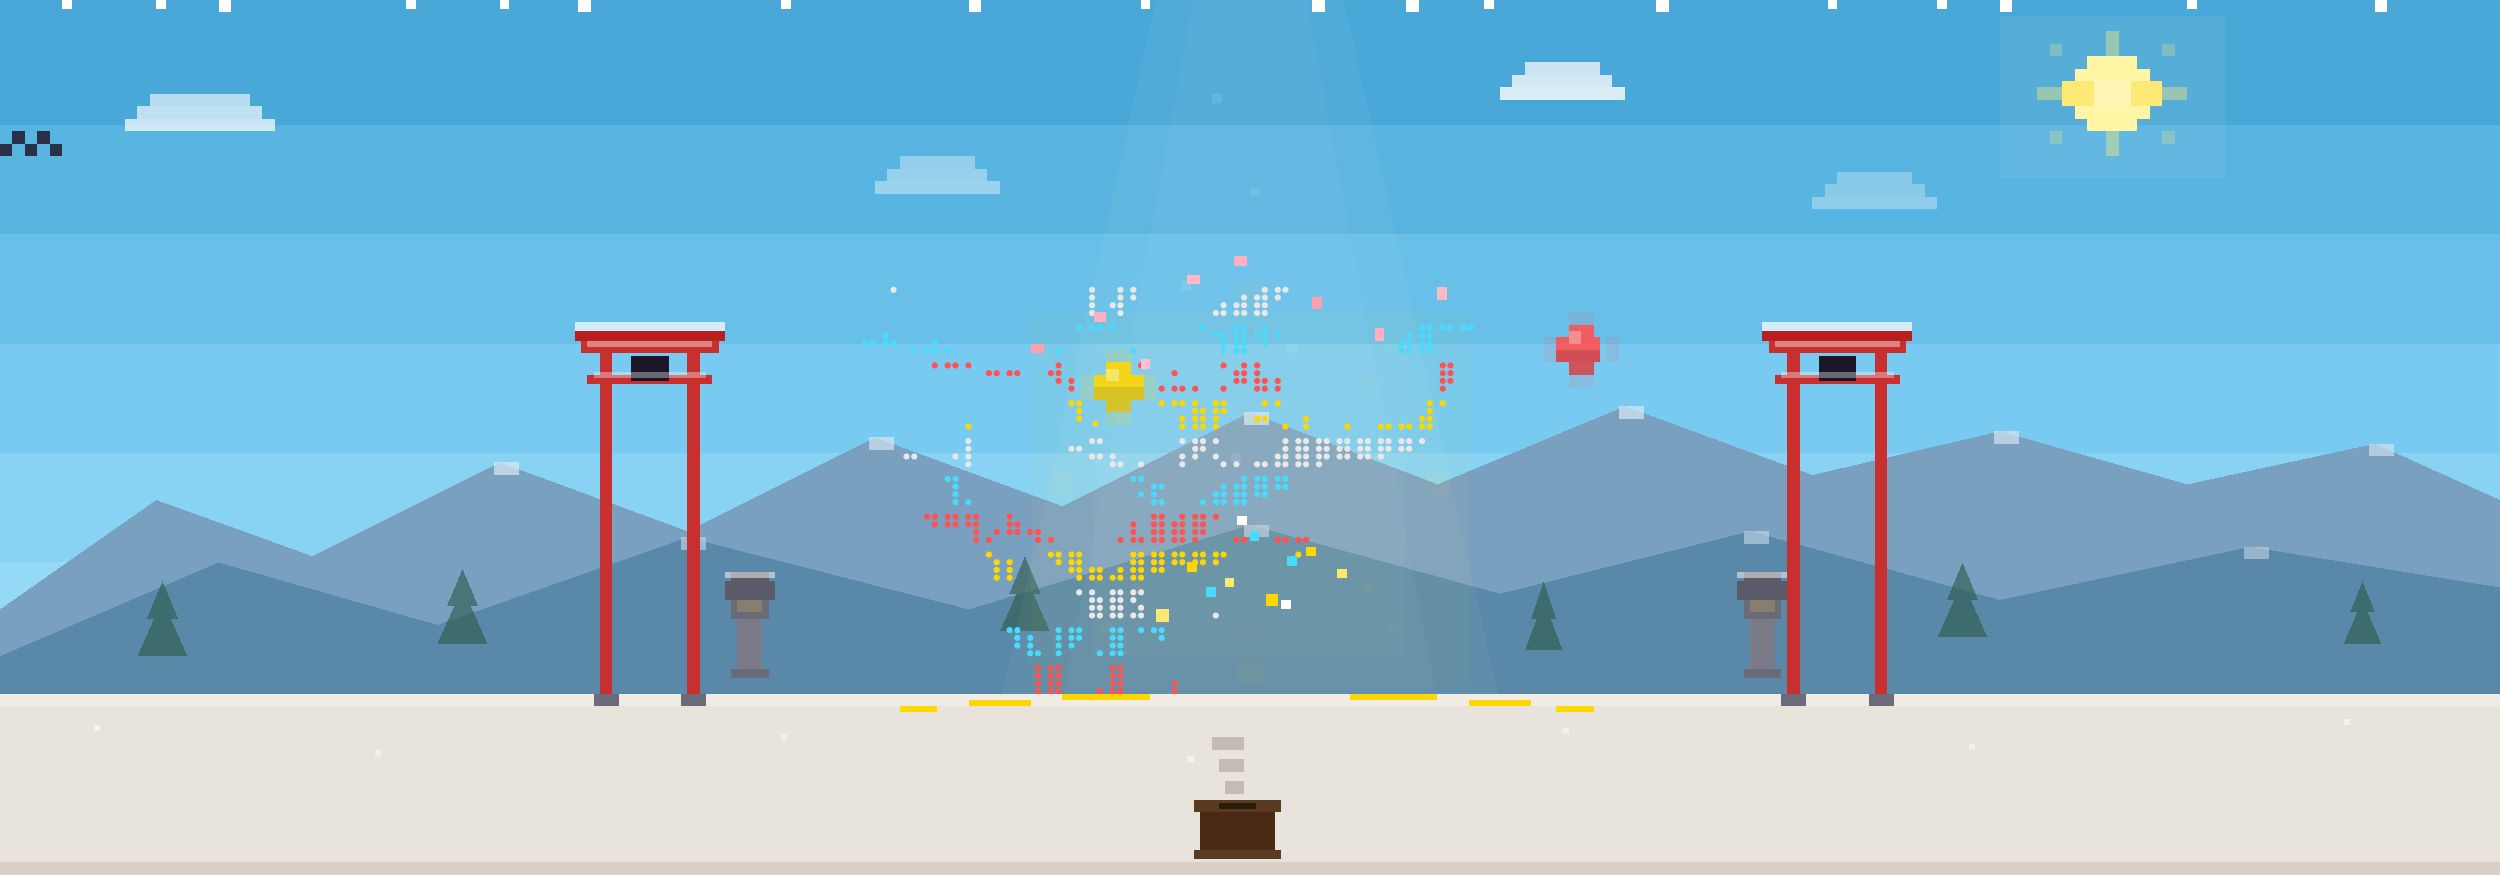
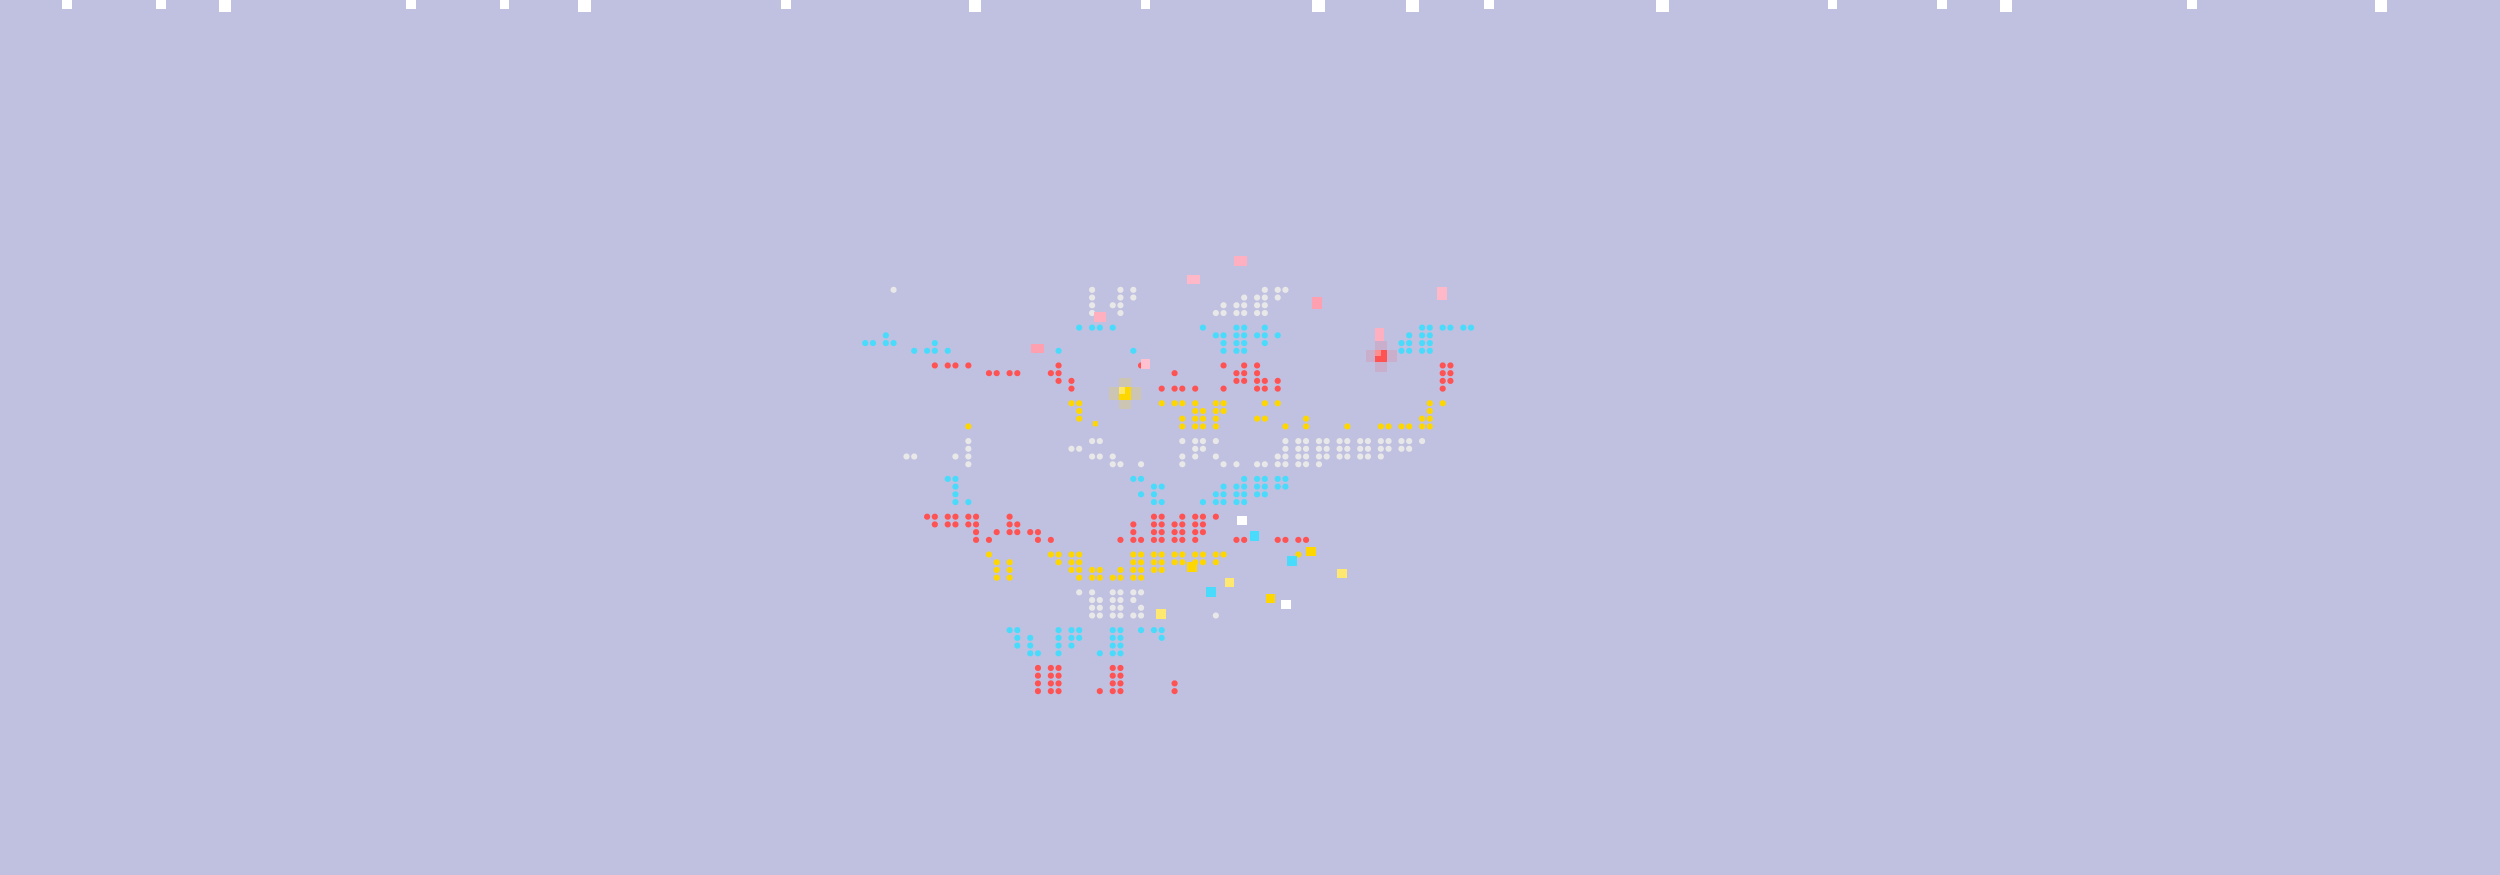
<svg xmlns="http://www.w3.org/2000/svg" fill="none" viewBox="0 0 800 280" width="800" height="280">
  <defs>
    <style>
      /*  */
      .px { shape-rendering: crispEdges; }
      .ascii { font-family: 'Courier New', monospace; font-size: 11px; font-weight: 900; white-space: pre; }

      /* Snow */
      @keyframes snowF { 0%{ transform:translateY(-16px); opacity:0 } 8%{ opacity:.8 } 92%{ opacity:.35 } 100%{ transform:translateY(300px); opacity:0 } }

-       /* Tree flicker — enhanced with glow pulse */
- 
      /* Apple float */
      @keyframes appleF1 { 0%,100%{ transform:translateY(0) } 50%{ transform:translateY(-5px) } }
      @keyframes appleF2 { 0%,100%{ transform:translateY(0) } 50%{ transform:translateY(-4px) } }
      @keyframes appleGlow { 0%,100%{ opacity:.2 } 50%{ opacity:.6 } }

-       /* Sun rays rotate */
+       /* Sun rays */
      @keyframes rayPulse { 0%,100%{ opacity:.12 } 50%{ opacity:.22 } }

      /* Cloud drift */
      @keyframes cDrift { 0%,100%{ transform:translateX(0) } 50%{ transform:translateX(20px) } }
      @keyframes cDriftB { 0%,100%{ transform:translateX(0) } 50%{ transform:translateX(-16px) } }

      /* Lantern */
      @keyframes lanternG { 0%,100%{ opacity:.3 } 50%{ opacity:.7 } }

      /* Bird fly */
      @keyframes bFlyL { 0%{ transform:translateX(860px) } 100%{ transform:translateX(-80px) } }
      @keyframes bGlide { 0%,100%{ transform:translateY(0) } 50%{ transform:translateY(-4px) } }

-       /* Star twinkle (barely visible in day) */
-       @keyframes twk { 0%,100%{ opacity:0 } 50%{ opacity:.15 } }
- 
      /* Divine light beam */
      @keyframes divineBeam { 0%,100%{ opacity:.04 } 50%{ opacity:.12 } }

-       /* Spirit particles rising from tree */
+       /* Spirit particles */
      @keyframes spiritRise { 0%{ transform:translateY(0) translateX(0); opacity:0 } 12%{ opacity:.7 } 70%{ opacity:.3 } 100%{ transform:translateY(-80px) translateX(8px); opacity:0 } }
      @keyframes spiritRiseB { 0%{ transform:translateY(0) translateX(0); opacity:0 } 15%{ opacity:.5 } 65%{ opacity:.2 } 100%{ transform:translateY(-70px) translateX(-6px); opacity:0 } }

-       /* Sacred aura pulse behind tree */
+       /* Sacred aura */
      @keyframes auraPulse { 0%,100%{ opacity:.03 } 50%{ opacity:.1 } }
      @keyframes auraRing  { 0%,100%{ opacity:.02; transform:scale(1) } 50%{ opacity:.07; transform:scale(1.04) } }

-       /* Sakura petals drift */
+       /* Sakura petals */
      @keyframes petalDrift1 { 0%{ transform:translate(0,0) rotate(0deg); opacity:0 } 10%{ opacity:.7 } 90%{ opacity:.3 } 100%{ transform:translate(40px,60px) rotate(180deg); opacity:0 } }
      @keyframes petalDrift2 { 0%{ transform:translate(0,0) rotate(0deg); opacity:0 } 10%{ opacity:.6 } 90%{ opacity:.2 } 100%{ transform:translate(-35px,55px) rotate(-160deg); opacity:0 } }

-       /* Tree color cycle — subtle hue shift on the tree flicker */
+       /* Tree flicker */
      @keyframes treeGlow {
        0%,100% { opacity:1 }
        85% { opacity:1 } 88% { opacity:.8 } 90% { opacity:.3 } 93% { opacity:.9 } 95% { opacity:1 }
      }

-       /* Ground energy pulse */
+       /* Ground energy */
      @keyframes groundPulse { 0%,100%{ opacity:.03 } 50%{ opacity:.1 } }
+ 
+       /* ========================================== */
+       /* ===   DRAMATIC DARKNESS CYCLE (20s)     === */
+       /* ========================================== */
+       @keyframes skyDarken {
+         0%,28%   { opacity: 0 }
+         38%      { opacity: 0.85 }
+         52%,64%  { opacity: 0.9 }
+         74%      { opacity: 0.5 }
+         84%,100% { opacity: 0 }
+       }
+       @keyframes groundDarken {
+         0%,30%   { opacity: 0 }
+         40%      { opacity: 0.6 }
+         52%,62%  { opacity: 0.65 }
+         72%      { opacity: 0.3 }
+         84%,100% { opacity: 0 }
+       }
+       @keyframes sunHide {
+         0%,28%   { opacity: 1 }
+         38%,70%  { opacity: 0.05 }
+         82%,100% { opacity: 1 }
+       }
+       @keyframes dkCloudIn {
+         0%,24%   { transform: translateX(850px); opacity: 0 }
+         36%      { transform: translateX(0); opacity: 0.9 }
+         66%      { transform: translateX(0); opacity: 0.9 }
+         78%      { transform: translateX(-850px); opacity: 0 }
+         100%     { transform: translateX(-850px); opacity: 0 }
+       }
+       @keyframes dkCloudInB {
+         0%,26%   { transform: translateX(-850px); opacity: 0 }
+         38%      { transform: translateX(0); opacity: 0.85 }
+         64%      { transform: translateX(0); opacity: 0.85 }
+         76%      { transform: translateX(850px); opacity: 0 }
+         100%     { transform: translateX(850px); opacity: 0 }
+       }
+       @keyframes lightning {
+         0%,43%   { opacity: 0 }
+         43.4%    { opacity: 0.35 }
+         43.8%    { opacity: 0 }
+         44.4%    { opacity: 0.2 }
+         44.8%    { opacity: 0 }
+         100%     { opacity: 0 }
+       }

      .sf   { animation:snowF 5s linear infinite }
      .fl   { animation:treeGlow 7s infinite }
      .dvB  { animation:divineBeam 5s ease-in-out infinite }
      .spR  { animation:spiritRise 6s linear infinite }
      .spRB { animation:spiritRiseB 7s linear infinite }
      .auP  { animation:auraPulse 4s ease-in-out infinite }
      .auR  { animation:auraRing 5s ease-in-out infinite; transform-origin:center }
      .ptl1 { animation:petalDrift1 8s linear infinite }
      .ptl2 { animation:petalDrift2 9s linear infinite }
      .grP  { animation:groundPulse 4s ease-in-out infinite }
      .ap1  { animation:appleF1 5s ease-in-out infinite }
      .ap2  { animation:appleF2 6s ease-in-out infinite; animation-delay:1.5s }
      .apG  { animation:appleGlow 3s ease-in-out infinite }
      .rP   { animation:rayPulse 4s ease-in-out infinite }
      .cD   { animation:cDrift 28s ease-in-out infinite }
      .cDB  { animation:cDriftB 32s ease-in-out infinite }
      .lG   { animation:lanternG 3s ease-in-out infinite }
      .bL   { animation:bFlyL 20s linear infinite }
      .bG   { animation:bGlide 2.5s ease-in-out infinite }
-       .twk  { animation:twk 6s ease-in-out infinite }
+ 
+       .skyDk  { animation: skyDarken 20s ease-in-out infinite }
+       .gndDk  { animation: groundDarken 20s ease-in-out infinite }
+       .sunH   { animation: sunHide 20s ease-in-out infinite }
+       .dkCl   { animation: dkCloudIn 20s ease-in-out infinite }
+       .dkClB  { animation: dkCloudInB 20s ease-in-out infinite }
+       .ltng   { animation: lightning 20s ease-in-out infinite }

      .c1 { fill: #E8E8E8; } .c2 { fill: #FF5252; } .c3 { fill: #48dbfb; } .c4 { fill: #FFD700; }
+ 
+       /* ========================================== */
+       /* ===         HOVER EFFECTS               === */
+       /* ========================================== */
+       svg:hover .spR  { animation-duration: 3s !important; }
+       svg:hover .spRB { animation-duration: 4s !important; }
+       svg:hover .ptl1 { animation-duration: 4s !important; }
+       svg:hover .ptl2 { animation-duration: 5s !important; }
+       svg:hover .sf   { animation-duration: 3s !important; }
+       svg:hover .grP  { animation-duration: 1.5s !important; }
+       svg:hover .lG   { animation-duration: 1s !important; }
+       svg:hover .ap1  { animation-duration: 2.5s !important; }
+       svg:hover .ap2  { animation-duration: 3s !important; }
+       svg:hover .auR  { animation-duration: 2.5s !important; }
+       svg:hover .auP  { animation-duration: 2s !important; }
+       svg:hover .bL   { animation-duration: 8s !important; }
+       svg:hover .rP   { animation-duration: 1.5s !important; }
      /*  */
    </style>
    <g id="cloud" class="px">
      <rect x="8" y="0" width="24" height="4" fill="#fff" opacity=".7" />
      <rect x="4" y="4" width="32" height="4" fill="#fff" opacity=".75" />
      <rect x="0" y="8" width="40" height="4" fill="#fff" opacity=".8" />
    </g>
    <g id="cloudB" class="px">
      <rect x="8" y="0" width="32" height="4" fill="#fff" opacity=".6" />
      <rect x="4" y="4" width="40" height="4" fill="#fff" opacity=".65" />
      <rect x="0" y="8" width="48" height="4" fill="#fff" opacity=".7" />
    </g>
    <g id="bird" class="px">
      <rect x="0" y="4" width="4" height="4" fill="#2a3048" />
      <rect x="4" y="0" width="4" height="4" fill="#2a3048" />
      <rect x="8" y="4" width="4" height="4" fill="#2a3048" />
      <rect x="12" y="0" width="4" height="4" fill="#2a3048" />
      <rect x="16" y="4" width="4" height="4" fill="#2a3048" />
+     </g>
+     <g id="dkCl1" class="px">
+       <rect x="0" y="0" width="90" height="8" fill="#1a1a28" />
+       <rect x="-8" y="8" width="106" height="12" fill="#121220" />
+       <rect x="-4" y="20" width="98" height="8" fill="#181828" />
+       <rect x="6" y="28" width="78" height="5" fill="#1e1e2c" opacity=".7" />
+     </g>
+     <g id="dkCl2" class="px">
+       <rect x="0" y="0" width="130" height="10" fill="#161624" />
+       <rect x="-10" y="10" width="150" height="14" fill="#0e0e1c" />
+       <rect x="-6" y="24" width="142" height="10" fill="#141422" />
+       <rect x="10" y="34" width="110" height="6" fill="#1a1a28" opacity=".6" />
    </g>
  </defs>
  <rect y="0" width="800" height="40" fill="#4aa8d8" class="px" />
  <rect y="40" width="800" height="35" fill="#58b4e0" class="px" />
  <rect y="75" width="800" height="35" fill="#68c0e8" class="px" />
  <rect y="110" width="800" height="35" fill="#78caf0" class="px" />
  <rect y="145" width="800" height="35" fill="#88d2f4" class="px" />
  <rect y="180" width="800" height="30" fill="#94daf6" class="px" />
  <rect y="210" width="800" height="70" fill="#a0e0f8" class="px" />
-   <g transform="translate(660, 18)" class="px">
+   <g transform="translate(660, 18)" class="px sunH">
    <rect x="8" y="0" width="16" height="4" fill="#fff4a0" />
    <rect x="4" y="4" width="24" height="4" fill="#fff4a0" />
    <rect x="0" y="8" width="32" height="4" fill="#ffe870" />
    <rect x="0" y="12" width="32" height="4" fill="#ffe870" />
    <rect x="4" y="16" width="24" height="4" fill="#fff4a0" />
    <rect x="8" y="20" width="16" height="4" fill="#fff4a0" />
    <rect x="10" y="8" width="12" height="8" fill="#fffde0" opacity=".6" />
    <rect x="14" y="-8" width="4" height="8" fill="#ffe870" opacity=".4" class="rP" />
    <rect x="14" y="24" width="4" height="8" fill="#ffe870" opacity=".4" class="rP" />
    <rect x="-8" y="10" width="8" height="4" fill="#ffe870" opacity=".4" class="rP" style="animation-delay:1s" />
    <rect x="32" y="10" width="8" height="4" fill="#ffe870" opacity=".4" class="rP" style="animation-delay:1s" />
    <rect x="-4" y="-4" width="4" height="4" fill="#ffe870" opacity=".25" class="rP" style="animation-delay:2s" />
    <rect x="32" y="-4" width="4" height="4" fill="#ffe870" opacity=".25" class="rP" style="animation-delay:2s" />
    <rect x="-4" y="24" width="4" height="4" fill="#ffe870" opacity=".25" class="rP" style="animation-delay:2s" />
    <rect x="32" y="24" width="4" height="4" fill="#ffe870" opacity=".25" class="rP" style="animation-delay:2s" />
  </g>
-   <rect x="640" y="5" width="72" height="52" fill="#fffde0" opacity=".06" class="rP px" />
+   <rect x="640" y="5" width="72" height="52" fill="#fffde0" opacity=".06" class="rP px sunH" />
  <g class="cD">
    <use href="#cloudB" x="40" y="30" />
  </g>
  <g class="cDB">
    <use href="#cloud" x="480" y="20" />
  </g>
  <g class="cD" style="animation-delay:-12s">
    <use href="#cloud" x="280" y="50" opacity=".5" />
  </g>
  <g class="cDB" style="animation-delay:-8s">
    <use href="#cloud" x="580" y="55" opacity=".4" />
  </g>
  <g class="bL">
    <g class="bG">
      <use href="#bird" x="0" y="42" />
    </g>
  </g>
  <g class="px">
    <polygon points="0,195 50,160 100,178 160,148 220,170 280,140 340,162 400,132 460,155 520,130 580,152 640,138 700,155 760,142 800,160 800,220 0,220" fill="#7aa0c0" />
    <rect x="158" y="148" width="8" height="4" fill="#d8e8f4" opacity=".7" />
    <rect x="278" y="140" width="8" height="4" fill="#d8e8f4" opacity=".65" />
    <rect x="398" y="132" width="8" height="4" fill="#d8e8f4" opacity=".7" />
    <rect x="518" y="130" width="8" height="4" fill="#d8e8f4" opacity=".7" />
    <rect x="638" y="138" width="8" height="4" fill="#d8e8f4" opacity=".65" />
    <rect x="758" y="142" width="8" height="4" fill="#d8e8f4" opacity=".6" />
  </g>
  <g class="px">
    <polygon points="0,210 70,180 140,200 220,172 310,195 400,168 480,190 560,170 640,192 720,175 800,188 800,230 0,230" fill="#5a88a8" />
    <rect x="218" y="172" width="8" height="4" fill="#c8d8e8" opacity=".6" />
    <rect x="398" y="168" width="8" height="4" fill="#c8d8e8" opacity=".6" />
    <rect x="558" y="170" width="8" height="4" fill="#c8d8e8" opacity=".6" />
    <rect x="718" y="175" width="8" height="4" fill="#c8d8e8" opacity=".55" />
  </g>
  <g class="px" fill="#2a5848" opacity=".6">
    <polygon points="44,210 52,192 60,210" />
    <polygon points="47,198 52,186 57,198" />
    <polygon points="140,206 148,188 156,206" />
    <polygon points="143,194 148,182 153,194" />
    <polygon points="320,202 328,184 336,202" />
    <polygon points="323,190 328,178 333,190" />
    <polygon points="488,208 494,192 500,208" />
    <polygon points="490,198 494,186 498,198" />
    <polygon points="620,204 628,186 636,204" />
    <polygon points="623,192 628,180 633,192" />
    <polygon points="750,206 756,192 762,206" />
    <polygon points="752,196 756,186 760,196" />
  </g>
  <rect x="0" y="225" width="800" height="55" fill="#e8e4dc" class="px" />
  <rect x="0" y="222" width="800" height="4" fill="#f0ece4" class="px" />
  <rect x="30" y="232" width="2" height="2" fill="#fff" opacity=".5" class="px" />
  <rect x="120" y="240" width="2" height="2" fill="#fff" opacity=".4" class="px" />
  <rect x="250" y="235" width="2" height="2" fill="#fff" opacity=".45" class="px" />
  <rect x="380" y="242" width="2" height="2" fill="#fff" opacity=".5" class="px" />
  <rect x="500" y="233" width="2" height="2" fill="#fff" opacity=".4" class="px" />
  <rect x="630" y="238" width="2" height="2" fill="#fff" opacity=".45" class="px" />
  <rect x="750" y="230" width="2" height="2" fill="#fff" opacity=".5" class="px" />
  <g transform="translate(190, 110)" class="px">
    <rect x="-6" y="-4" width="48" height="3" fill="#b82020" />
    <rect x="-4" y="-1" width="44" height="4" fill="#c83030" />
    <rect x="-2" y="10" width="40" height="3" fill="#c83030" />
    <rect x="12" y="4" width="12" height="8" fill="#1a1828" />
    <rect x="2" y="2" width="4" height="112" fill="#c83030" />
    <rect x="30" y="2" width="4" height="112" fill="#c83030" />
    <rect x="0" y="112" width="8" height="4" fill="#6a6a78" />
    <rect x="28" y="112" width="8" height="4" fill="#6a6a78" />
    <rect x="-6" y="-7" width="48" height="3" fill="#fff" opacity=".7" />
    <rect x="-2" y="-1" width="40" height="2" fill="#fff" opacity=".4" />
    <rect x="0" y="9" width="36" height="2" fill="#fff" opacity=".35" />
  </g>
  <g transform="translate(570, 110)" class="px">
    <rect x="-6" y="-4" width="48" height="3" fill="#b82020" />
    <rect x="-4" y="-1" width="44" height="4" fill="#c83030" />
    <rect x="-2" y="10" width="40" height="3" fill="#c83030" />
    <rect x="12" y="4" width="12" height="8" fill="#1a1828" />
    <rect x="2" y="2" width="4" height="112" fill="#c83030" />
    <rect x="30" y="2" width="4" height="112" fill="#c83030" />
    <rect x="0" y="112" width="8" height="4" fill="#6a6a78" />
    <rect x="28" y="112" width="8" height="4" fill="#6a6a78" />
    <rect x="-6" y="-7" width="48" height="3" fill="#fff" opacity=".7" />
    <rect x="-2" y="-1" width="40" height="2" fill="#fff" opacity=".4" />
    <rect x="0" y="9" width="36" height="2" fill="#fff" opacity=".35" />
  </g>
  <g transform="translate(234, 186)" class="px">
    <rect x="0" y="28" width="12" height="3" fill="#6a6a78" />
    <rect x="2" y="10" width="8" height="18" fill="#7a7a88" />
    <rect x="0" y="4" width="12" height="8" fill="#6a6a78" />
    <rect x="2" y="6" width="8" height="4" fill="#ffcc44" opacity=".2" class="lG" />
    <rect x="-2" y="0" width="16" height="6" fill="#5a5a68" />
    <rect x="0" y="-3" width="12" height="3" fill="#5a5a68" />
    <rect x="-2" y="-3" width="16" height="2" fill="#fff" opacity=".5" />
  </g>
  <g transform="translate(558, 186)" class="px">
    <rect x="0" y="28" width="12" height="3" fill="#6a6a78" />
    <rect x="2" y="10" width="8" height="18" fill="#7a7a88" />
    <rect x="0" y="4" width="12" height="8" fill="#6a6a78" />
    <rect x="2" y="6" width="8" height="4" fill="#ffcc44" opacity=".2" class="lG" style="animation-delay:1.5s" />
    <rect x="-2" y="0" width="16" height="6" fill="#5a5a68" />
    <rect x="0" y="-3" width="12" height="3" fill="#5a5a68" />
    <rect x="-2" y="-3" width="16" height="2" fill="#fff" opacity=".5" />
  </g>
  <g class="px">
    <polygon points="370,0 430,0 480,225 320,225" fill="#fffde0" opacity=".04" class="dvB" />
    <polygon points="382,0 418,0 460,225 340,225" fill="#fff" opacity=".025" class="dvB" style="animation-delay:1.5s" />
    <rect x="388" y="30" width="3" height="3" fill="#fff" opacity=".1" class="dvB" style="animation-delay:.5s" />
    <rect x="400" y="60" width="3" height="3" fill="#fff" opacity=".08" class="dvB" style="animation-delay:1s" />
    <rect x="378" y="90" width="3" height="3" fill="#fff" opacity=".1" class="dvB" style="animation-delay:2s" />
    <rect x="412" y="110" width="3" height="3" fill="#fff" opacity=".08" class="dvB" style="animation-delay:1.5s" />
    <rect x="394" y="145" width="3" height="3" fill="#fff" opacity=".1" class="dvB" style="animation-delay:.8s" />
  </g>
  <g transform="translate(400, 155)" class="px auR">
    <rect x="-64" y="-4" width="8" height="8" fill="#FFD700" opacity=".04" />
    <rect x="56" y="-4" width="8" height="8" fill="#FFD700" opacity=".04" />
    <rect x="-4" y="-64" width="8" height="8" fill="#FFD700" opacity=".04" />
    <rect x="-4" y="56" width="8" height="8" fill="#FFD700" opacity=".04" />
-     <rect x="-48" y="-48" width="4" height="4" fill="#FFD700" opacity=".03" />
-     <rect x="44" y="-48" width="4" height="4" fill="#FFD700" opacity=".03" />
-     <rect x="-48" y="44" width="4" height="4" fill="#FFD700" opacity=".03" />
-     <rect x="44" y="44" width="4" height="4" fill="#FFD700" opacity=".03" />
  </g>
  <g class="px auP">
    <rect x="330" y="100" width="140" height="120" fill="#FFD700" opacity=".03" />
    <rect x="350" y="110" width="100" height="100" fill="#fffde0" opacity=".03" />
  </g>
  <g transform="translate(400, 155)" class="px auR" style="animation-delay:2s">
    <rect x="-50" y="-2" width="3" height="3" fill="#48dbfb" opacity=".06" />
    <rect x="48" y="-2" width="3" height="3" fill="#48dbfb" opacity=".06" />
    <rect x="-2" y="-50" width="3" height="3" fill="#FF5252" opacity=".06" />
    <rect x="-2" y="48" width="3" height="3" fill="#FF5252" opacity=".06" />
    <rect x="-38" y="-34" width="3" height="3" fill="#FFD700" opacity=".05" />
    <rect x="36" y="-34" width="3" height="3" fill="#FFD700" opacity=".05" />
    <rect x="-38" y="32" width="3" height="3" fill="#FFD700" opacity=".05" />
    <rect x="36" y="32" width="3" height="3" fill="#FFD700" opacity=".05" />
  </g>
  <g class="px">
    <rect x="340" y="222" width="28" height="2" fill="#FFD700" class="grP" />
    <rect x="310" y="224" width="20" height="2" fill="#FFD700" class="grP" style="animation-delay:1s" />
    <rect x="288" y="226" width="12" height="2" fill="#FFD700" class="grP" style="animation-delay:2s" />
    <rect x="432" y="222" width="28" height="2" fill="#FFD700" class="grP" style="animation-delay:.5s" />
    <rect x="470" y="224" width="20" height="2" fill="#FFD700" class="grP" style="animation-delay:1.5s" />
    <rect x="498" y="226" width="12" height="2" fill="#FFD700" class="grP" style="animation-delay:2.5s" />
  </g>
+   <g class="px" fill="#8a8078" opacity=".4">
+     <rect x="388" y="236" width="10" height="4" />
+     <rect x="390" y="243" width="8" height="4" />
+     <rect x="392" y="250" width="6" height="4" />
+     <rect x="394" y="256" width="5" height="3" />
+   </g>
+   <g transform="translate(382, 256)" class="px">
+     <rect x="0" y="0" width="28" height="4" fill="#5a3a20" />
+     <rect x="2" y="4" width="24" height="12" fill="#4a2a15" />
+     <rect x="0" y="16" width="28" height="3" fill="#5a3a20" />
+     <rect x="8" y="1" width="12" height="2" fill="#2a1a08" />
+   </g>
+   <rect x="0" y="276" width="800" height="4" fill="#d8d0c8" class="px" />
+   <rect x="0" y="0" width="800" height="225" fill="#080816" class="skyDk px" />
+   <rect x="0" y="222" width="800" height="58" fill="#080816" class="gndDk px" />
+   <g class="dkCl">
+     <use href="#dkCl2" x="20" y="2" />
+     <use href="#dkCl1" x="180" y="12" />
+     <use href="#dkCl2" x="340" y="0" />
+     <use href="#dkCl1" x="520" y="8" />
+     <use href="#dkCl2" x="660" y="4" />
+   </g>
+   <g class="dkClB">
+     <use href="#dkCl1" x="60" y="38" />
+     <use href="#dkCl2" x="200" y="30" />
+     <use href="#dkCl1" x="400" y="42" />
+     <use href="#dkCl2" x="560" y="34" />
+     <use href="#dkCl1" x="720" y="36" />
+   </g>
+   <g class="dkCl" style="animation-delay:0.8s">
+     <use href="#dkCl1" x="100" y="62" />
+     <use href="#dkCl2" x="280" y="56" />
+     <use href="#dkCl1" x="460" y="66" />
+     <use href="#dkCl2" x="620" y="60" />
+   </g>
+   <rect x="0" y="0" width="800" height="280" fill="#c0c0e0" class="ltng px" />
  <g class="fl" transform="translate(268, 88)">
    <text x="0" y="0" class="ascii">
      <tspan x="0" dy="1.1em" class="c1">⠀⠀⠈⠀⠀⠀⠀⠀⠀⠀⠀⠀⡇⢼⠃⠀⠀⠀⣠⣴⣾⠋⠀⠀⠀</tspan>
      <tspan x="0" dy="1.1em" class="c3">⠀⠤⠦⢀⣠⡀⠀⠀⠀⠀⢀⠈⠉⠁⡀⠀⠀⠈⢲⣿⠺⠂⠀⠀⠀⠀⠀⣴⣿⠉⠉</tspan>
      <tspan x="0" dy="1.1em" class="c2">⠀⠀⠀⠀⠈⠉⠁⠒⠒⠀⠺⡄⠀⠀⠈⢀⣂⡀⢈⠾⣧⡄⠀⠀⠀⠀⠀⠀⠀⡿</tspan>
      <tspan x="0" dy="1.1em" class="c4">⠀⠀⠀⠀⠀⠀⡀⠀⠀⠀⠀⠹.⠀⠀⠈⢩⣷⡟⠀⠬⢁⢠⠀⢀⠀⣀⣀⣼⠁</tspan>
      <tspan x="0" dy="1.1em" class="c1">⠀⠀⠀⠤⠀⠠⡇⠀⠀⠀⠀⠒⠭⣄⢀⠀⢨⠟⢅⡀⣀⣼⣿⡿⠿⠿⠟⠛⠁</tspan>
      <tspan x="0" dy="1.1em" class="c3">⠀⠀⠀⠀⠀⢹⡀⠀⠀⠀⠀⠀⠀⠀⠩⣖⠀⢀⣴⣾⠿⠛⠀⠀⠀⠀⠀⠀⠀</tspan>
      <tspan x="0" dy="1.1em" class="c2">⠀⠀⠀⠀⠙⠛⢻⡠⠷⢤⡀⠀⠀⢀⣆⣿⣾⡿⠁⣀ ⣀⣀⠀⠀⠀⠀⠀⠀</tspan>
      <tspan x="0" dy="1.1em" class="c4">⠀⠀⠀⠀⠀⠀⠀⢱⡆⠀⠙⢿⣤⣠⣿⠿⠛⠛⠋⠀⠀⠀⠁⠀⠀⠀⠀⠀</tspan>
      <tspan x="0" dy="1.1em" class="c1">⠀⠀⠀⠀⠀⠀⠀⠀⠀⠀⠀⠈⣷⣿⣫⠀⠀⠀⡀⠀⠀⠀⠀⠀⠀⠀⠀⠀</tspan>
      <tspan x="0" dy="1.1em" class="c3">⠀⠀⠀⠀⠀⠀⠀⠀⠹⣆⢸⠟⢀⣿⠈⠙⠀⠀⠀⠀⠀⠀⠀⠀⠀⠀⠀⠀</tspan>
      <tspan x="0" dy="1.1em" class="c2">⠀⠀⠀⠀⠀⠀⠀⠀⠀⢸⣿⠀⢀⣿⠀⠀⡄⠀⠀⠀⠀⠀⠀⠀⠀⠀⠀⠀</tspan>
    </text>
  </g>
-   <rect x="380" y="180" width="3" height="3" fill="#FFD700" class="spR px" style="animation-delay:0s" />
-   <rect x="405" y="190" width="4" height="4" fill="#FFD700" class="spRB px" style="animation-delay:2s" />
-   <rect x="418" y="175" width="3" height="3" fill="#FFD700" class="spR px" style="animation-delay:4s" />
-   <rect x="392" y="185" width="3" height="3" fill="#ffe870" class="spRB px" style="animation-delay:1s" />
-   <rect x="370" y="195" width="4" height="4" fill="#ffe870" class="spR px" style="animation-delay:3s" />
-   <rect x="428" y="182" width="3" height="3" fill="#ffe870" class="spRB px" style="animation-delay:5s" />
-   <rect x="400" y="170" width="3" height="3" fill="#48dbfb" class="spR px" style="animation-delay:1.5s" />
-   <rect x="386" y="188" width="3" height="3" fill="#48dbfb" class="spRB px" style="animation-delay:3.5s" />
-   <rect x="412" y="178" width="3" height="3" fill="#48dbfb" class="spR px" style="animation-delay:5.5s" />
-   <rect x="396" y="165" width="3" height="3" fill="#fff" class="spR px" style="animation-delay:2.5s; animation-duration:8s" />
-   <rect x="410" y="192" width="3" height="3" fill="#fff" class="spRB px" style="animation-delay:4.5s; animation-duration:9s" />
+   <g class="ap1" transform="translate(358, 124)">
+     <g class="apG px">
+       <rect x="-3" y="0" width="3" height="4" fill="#FFD700" opacity=".2" />
+       <rect x="4" y="0" width="3" height="4" fill="#FFD700" opacity=".2" />
+       <rect x="0" y="-3" width="4" height="3" fill="#FFD700" opacity=".2" />
+       <rect x="0" y="4" width="4" height="3" fill="#FFD700" opacity=".2" />
+     </g>
+     <rect x="0" y="0" width="4" height="4" fill="#FFD700" class="px" />
+     <rect x="0" y="0" width="2" height="2" fill="#fff" opacity=".4" class="px" />
+   </g>
+   <g class="ap2" transform="translate(440, 112)">
+     <g class="apG px" style="animation-delay:1.5s">
+       <rect x="-3" y="0" width="3" height="4" fill="#FF5252" opacity=".15" />
+       <rect x="4" y="0" width="3" height="4" fill="#FF5252" opacity=".15" />
+       <rect x="0" y="-3" width="4" height="3" fill="#FF5252" opacity=".15" />
+       <rect x="0" y="4" width="4" height="3" fill="#FF5252" opacity=".15" />
+     </g>
+     <rect x="0" y="0" width="4" height="4" fill="#FF5252" class="px" />
+     <rect x="0" y="0" width="2" height="2" fill="#fff" opacity=".35" class="px" />
+   </g>
+   <g>
+     <rect x="380" y="180" width="3" height="3" fill="#FFD700" class="spR px" style="animation-delay:0s" />
+     <rect x="405" y="190" width="3" height="3" fill="#FFD700" class="spRB px" style="animation-delay:2s" />
+     <rect x="418" y="175" width="3" height="3" fill="#FFD700" class="spR px" style="animation-delay:4s" />
+     <rect x="392" y="185" width="3" height="3" fill="#ffe870" class="spRB px" style="animation-delay:1s" />
+     <rect x="370" y="195" width="3" height="3" fill="#ffe870" class="spR px" style="animation-delay:3s" />
+     <rect x="428" y="182" width="3" height="3" fill="#ffe870" class="spRB px" style="animation-delay:5s" />
+     <rect x="400" y="170" width="3" height="3" fill="#48dbfb" class="spR px" style="animation-delay:1.5s" />
+     <rect x="386" y="188" width="3" height="3" fill="#48dbfb" class="spRB px" style="animation-delay:3.5s" />
+     <rect x="412" y="178" width="3" height="3" fill="#48dbfb" class="spR px" style="animation-delay:5.5s" />
+     <rect x="396" y="165" width="3" height="3" fill="#fff" class="spR px" style="animation-delay:2.5s; animation-duration:8s" />
+     <rect x="410" y="192" width="3" height="3" fill="#fff" class="spRB px" style="animation-delay:4.5s; animation-duration:9s" />
+   </g>
  <g class="px">
    <rect x="350" y="100" width="4" height="3" fill="#ffb0c0" class="ptl1" style="animation-delay:0s" />
    <rect x="420" y="95" width="3" height="4" fill="#ffa0b0" class="ptl2" style="animation-delay:2s" />
    <rect x="380" y="88" width="4" height="3" fill="#ffb8c8" class="ptl1" style="animation-delay:4s; animation-duration:9s" />
    <rect x="440" y="105" width="3" height="4" fill="#ffb0c0" class="ptl2" style="animation-delay:1s; animation-duration:10s" />
    <rect x="330" y="110" width="4" height="3" fill="#ffa0b0" class="ptl1" style="animation-delay:3s; animation-duration:7s" />
    <rect x="460" y="92" width="3" height="4" fill="#ffb8c8" class="ptl2" style="animation-delay:5s" />
    <rect x="395" y="82" width="4" height="3" fill="#ffb0c0" class="ptl1" style="animation-delay:6s; animation-duration:8s" />
    <rect x="365" y="115" width="3" height="3" fill="#ffc0d0" class="ptl2" style="animation-delay:3.5s; animation-duration:11s" />
-   </g>
-   <g class="ap1" transform="translate(354, 120)">
-     <g class="apG px">
-       <rect x="-8" y="0" width="4" height="8" fill="#FFD700" opacity=".15" />
-       <rect x="12" y="0" width="4" height="8" fill="#FFD700" opacity=".15" />
-       <rect x="0" y="-8" width="8" height="4" fill="#FFD700" opacity=".15" />
-       <rect x="0" y="12" width="8" height="4" fill="#FFD700" opacity=".15" />
-     </g>
-     <g class="px">
-       <rect x="0" y="-4" width="8" height="4" fill="#FFD700" opacity=".9" />
-       <rect x="-4" y="0" width="16" height="4" fill="#FFD700" opacity=".9" />
-       <rect x="-4" y="4" width="16" height="4" fill="#e8c000" opacity=".85" />
-       <rect x="0" y="8" width="8" height="4" fill="#e8c000" opacity=".8" />
-     </g>
-     <rect x="0" y="-2" width="4" height="4" fill="#fff" opacity=".35" class="px" />
-   </g>
-   <g class="ap2" transform="translate(502, 108)">
-     <g class="apG px" style="animation-delay:1.5s">
-       <rect x="-8" y="0" width="4" height="8" fill="#FF5252" opacity=".12" />
-       <rect x="12" y="0" width="4" height="8" fill="#FF5252" opacity=".12" />
-       <rect x="0" y="-8" width="8" height="4" fill="#FF5252" opacity=".12" />
-       <rect x="0" y="12" width="8" height="4" fill="#FF5252" opacity=".12" />
-     </g>
-     <g class="px">
-       <rect x="0" y="-4" width="8" height="4" fill="#FF5252" opacity=".9" />
-       <rect x="-4" y="0" width="14" height="4" fill="#FF5252" opacity=".9" />
-       <rect x="-4" y="4" width="14" height="4" fill="#e03838" opacity=".85" />
-       <rect x="0" y="8" width="8" height="4" fill="#e03838" opacity=".8" />
-     </g>
-     <rect x="0" y="-2" width="4" height="4" fill="#fff" opacity=".3" class="px" />
  </g>
  <g class="px" fill="#fff">
    <rect x="20" width="3" height="3" class="sf" style="animation-delay:0s" />
    <rect x="70" width="4" height="4" class="sf" style="animation-delay:1.2s; animation-duration:6s" />
    <rect x="130" width="3" height="3" class="sf" style="animation-delay:2.5s" />
    <rect x="185" width="4" height="4" class="sf" style="animation-delay:.5s; animation-duration:7s" />
    <rect x="250" width="3" height="3" class="sf" style="animation-delay:3.2s; animation-duration:5.5s" />
    <rect x="310" width="4" height="4" class="sf" style="animation-delay:1.8s" />
    <rect x="365" width="3" height="3" class="sf" style="animation-delay:4s; animation-duration:6.5s" />
    <rect x="420" width="4" height="4" class="sf" style="animation-delay:.8s" />
    <rect x="475" width="3" height="3" class="sf" style="animation-delay:2.8s; animation-duration:7s" />
    <rect x="530" width="4" height="4" class="sf" style="animation-delay:1.5s; animation-duration:5s" />
    <rect x="585" width="3" height="3" class="sf" style="animation-delay:3.5s" />
    <rect x="640" width="4" height="4" class="sf" style="animation-delay:.3s; animation-duration:6s" />
    <rect x="700" width="3" height="3" class="sf" style="animation-delay:2s" />
    <rect x="760" width="4" height="4" class="sf" style="animation-delay:4.2s; animation-duration:5.5s" />
    <rect x="50" width="3" height="3" class="sf" style="animation-delay:3s; animation-duration:7.5s" />
    <rect x="160" width="3" height="3" class="sf" style="animation-delay:1s; animation-duration:4.5s" />
    <rect x="450" width="4" height="4" class="sf" style="animation-delay:2.2s; animation-duration:6s" />
    <rect x="620" width="3" height="3" class="sf" style="animation-delay:3.8s; animation-duration:5s" />
  </g>
-   <g class="px" fill="#8a8078" opacity=".4">
-     <rect x="388" y="236" width="10" height="4" />
-     <rect x="390" y="243" width="8" height="4" />
-     <rect x="392" y="250" width="6" height="4" />
-     <rect x="394" y="256" width="5" height="3" />
-   </g>
-   <g transform="translate(382, 256)" class="px">
-     <rect x="0" y="0" width="28" height="4" fill="#5a3a20" />
-     <rect x="2" y="4" width="24" height="12" fill="#4a2a15" />
-     <rect x="0" y="16" width="28" height="3" fill="#5a3a20" />
-     <rect x="8" y="1" width="12" height="2" fill="#2a1a08" />
-   </g>
-   <rect x="0" y="276" width="800" height="4" fill="#d8d0c8" class="px" />
</svg>
